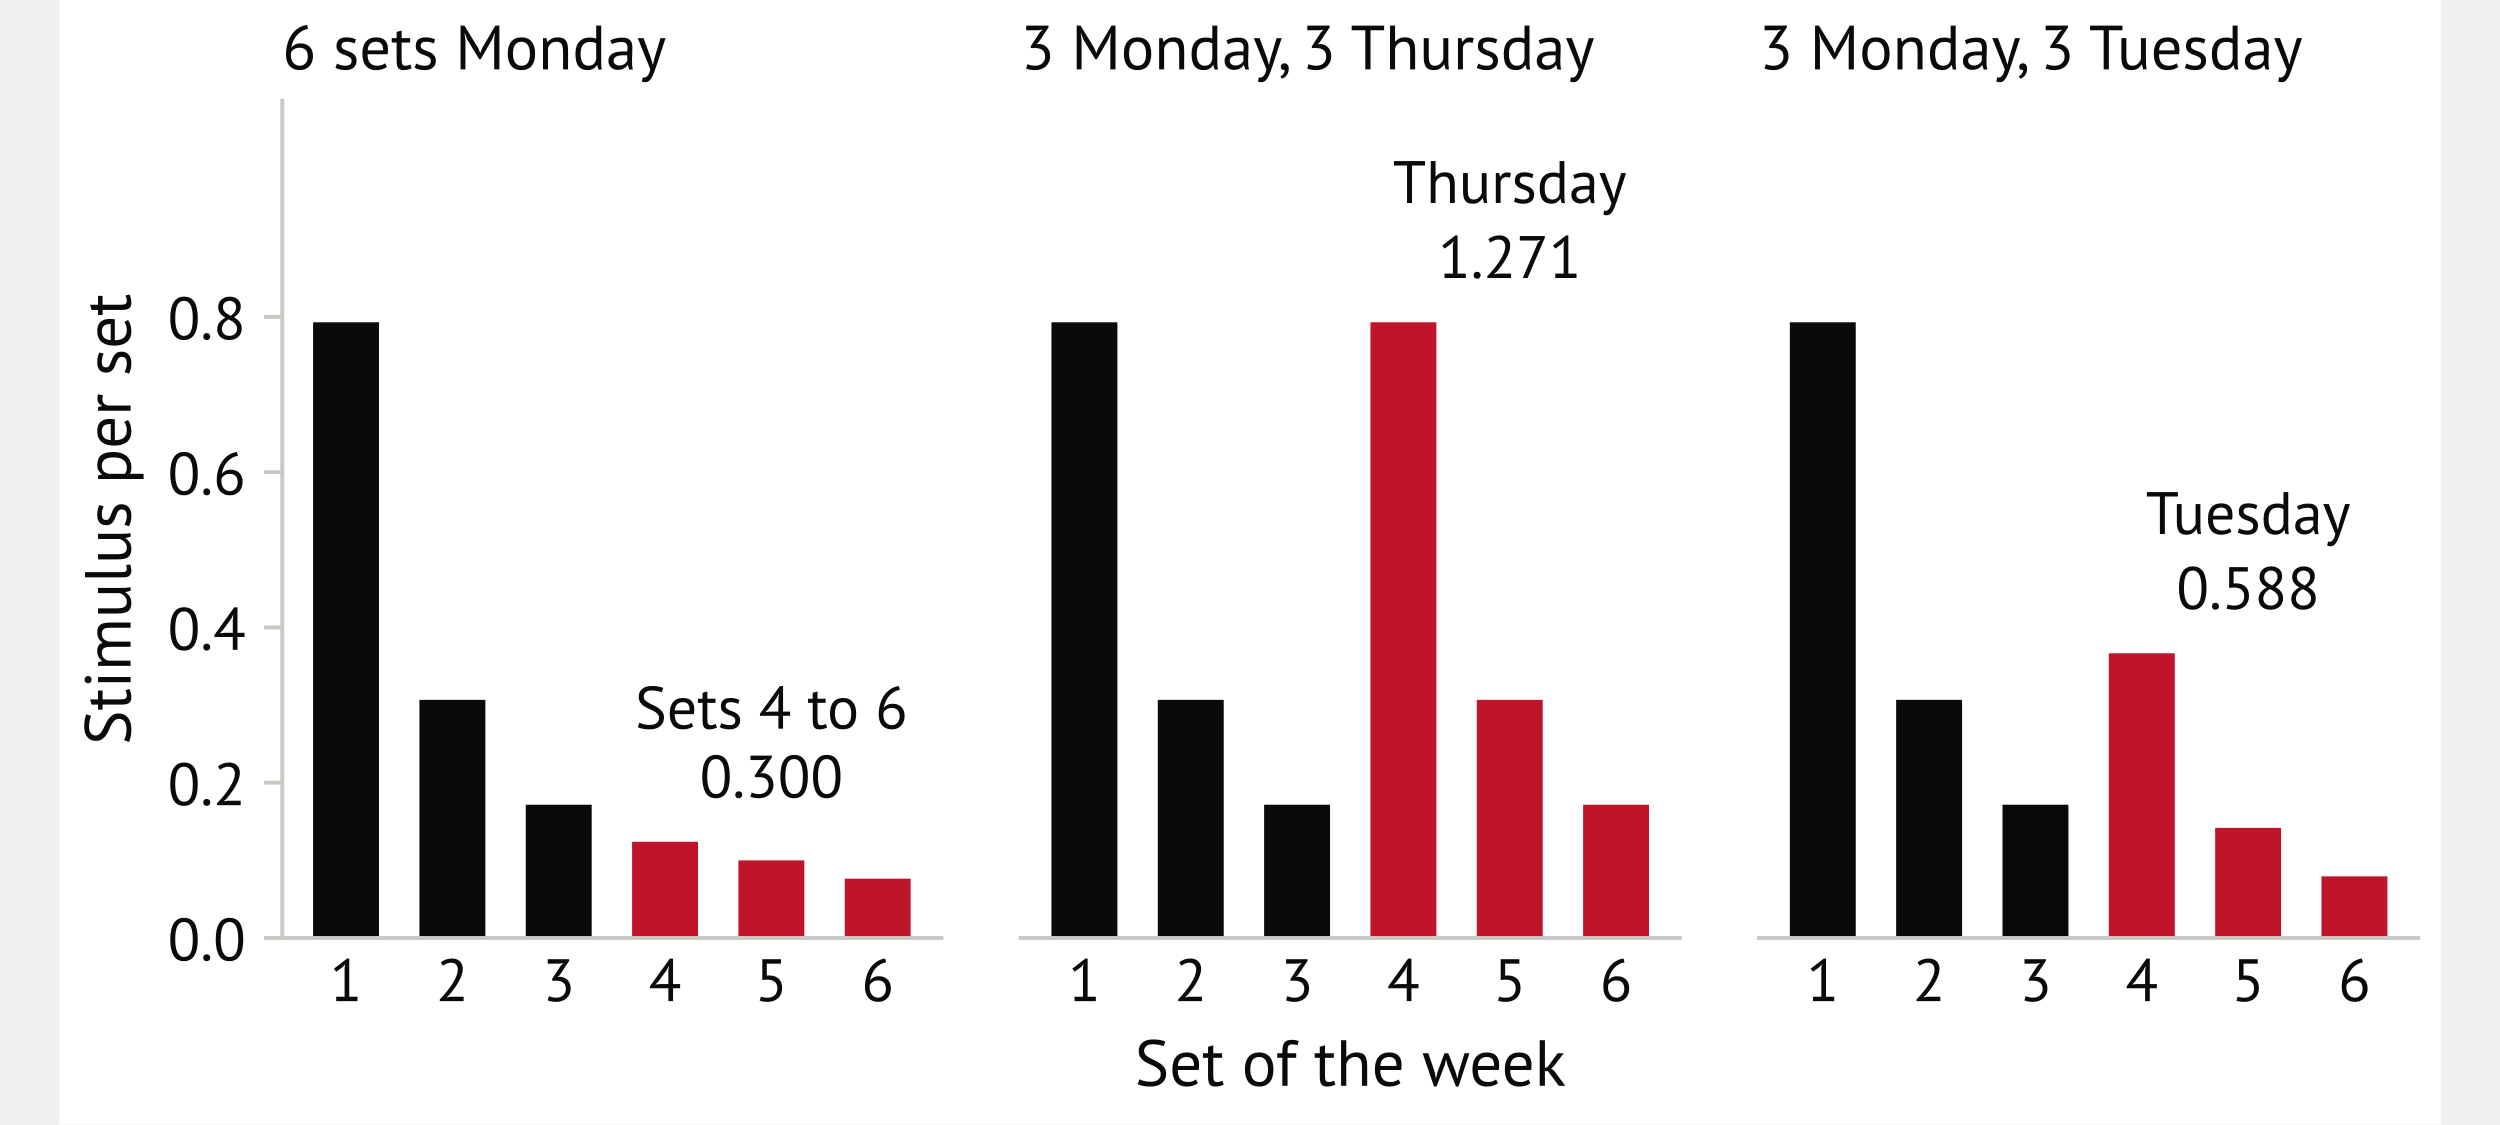
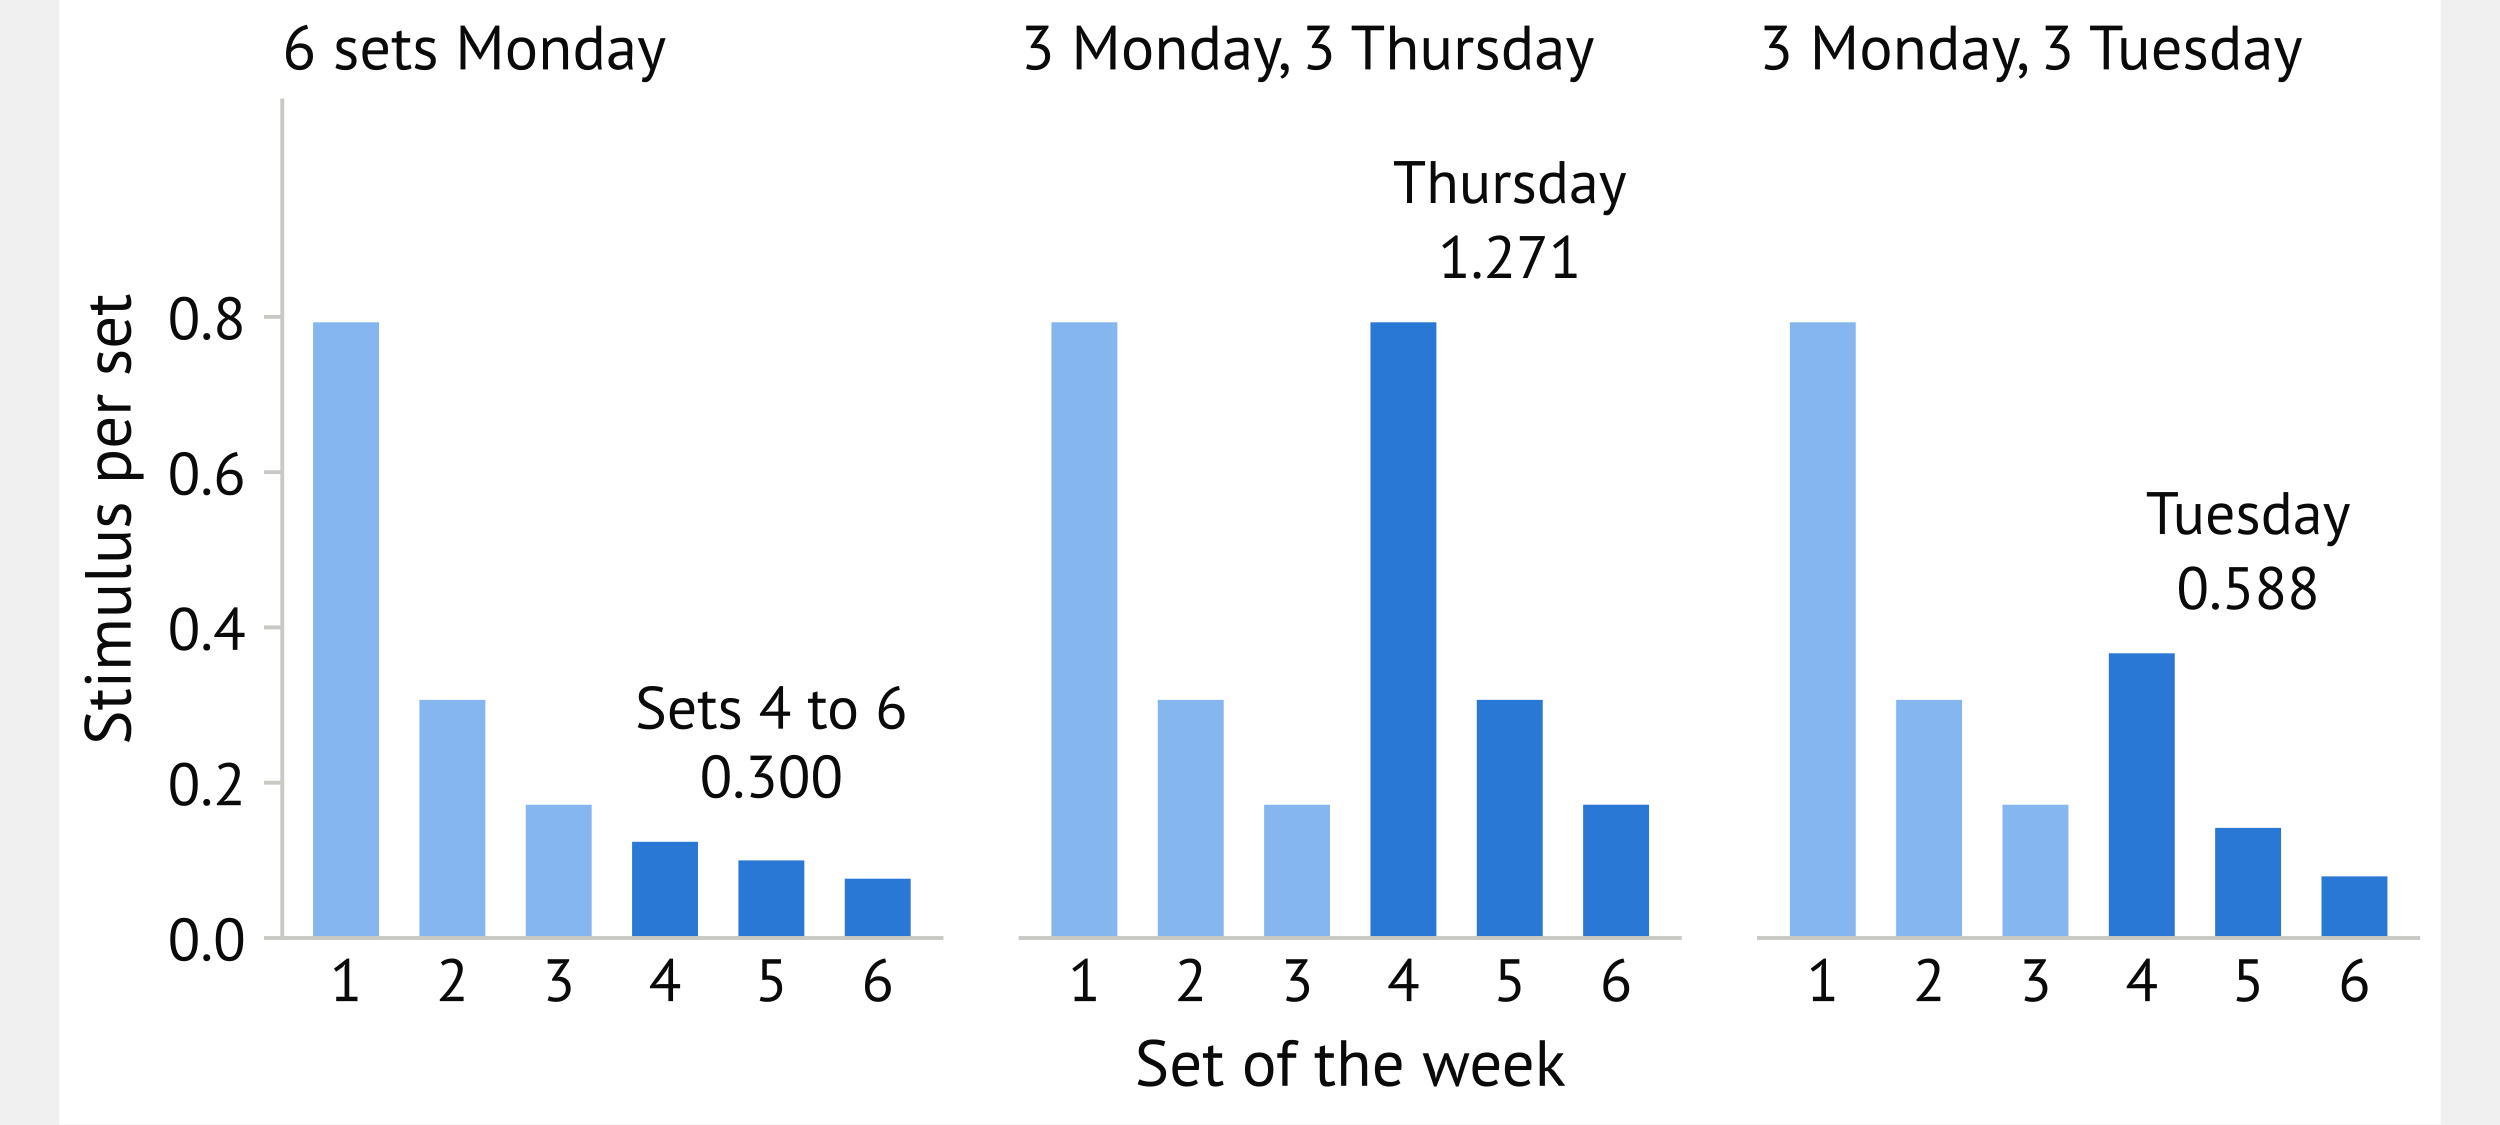
<svg xmlns="http://www.w3.org/2000/svg" xmlns:xlink="http://www.w3.org/1999/xlink" width="480pt" height="215.916pt" viewBox="-11.376 0 480 215.916" version="1.1">
  <defs>
    <style type="text/css">*{stroke-linejoin: round; stroke-linecap: butt}</style>
  </defs>
  <g id="figure_1">
    <g id="patch_1">
      <path d="M 0 215.916  L 457.249 215.916  L 457.249 0  L 0 0  z " style="fill: #ffffff" />
    </g>
    <g id="axes_1">
      <g id="patch_2">
        <path d="M 42.817 180.096  L 169.394 180.096  L 169.394 19.32  L 42.817 19.32  z " style="fill: #ffffff" />
      </g>
      <g id="patch_3">
-         <path d="M 48.737 180.096  L 61.395 180.096  L 61.395 61.878  L 48.737 61.878  z " clip-path="url(#pd41d6f9680)" style="fill: #0a0a0a" />
+         <path d="M 48.737 180.096  L 61.395 180.096  L 61.395 61.878  L 48.737 61.878  z " clip-path="url(#pd41d6f9680)" style="fill: #86b6ef" />
      </g>
      <g id="patch_4">
-         <path d="M 69.153 180.096  L 81.811 180.096  L 81.811 134.374  L 69.153 134.374  z " clip-path="url(#pd41d6f9680)" style="fill: #0a0a0a" />
+         <path d="M 69.153 180.096  L 81.811 180.096  L 81.811 134.374  L 69.153 134.374  z " clip-path="url(#pd41d6f9680)" style="fill: #86b6ef" />
      </g>
      <g id="patch_5">
-         <path d="M 89.569 180.096  L 102.227 180.096  L 102.227 154.507  L 89.569 154.507  z " clip-path="url(#pd41d6f9680)" style="fill: #0a0a0a" />
+         <path d="M 89.569 180.096  L 102.227 180.096  L 102.227 154.507  L 89.569 154.507  z " clip-path="url(#pd41d6f9680)" style="fill: #86b6ef" />
      </g>
      <g id="patch_6">
-         <path d="M 109.985 180.096  L 122.642 180.096  L 122.642 161.625  L 109.985 161.625  z " clip-path="url(#pd41d6f9680)" style="fill: #c0142a" />
+         <path d="M 109.985 180.096  L 122.642 180.096  L 122.642 161.625  L 109.985 161.625  z " clip-path="url(#pd41d6f9680)" style="fill: #2a78d6" />
      </g>
      <g id="patch_7">
-         <path d="M 130.4 180.096  L 143.058 180.096  L 143.058 165.195  L 130.4 165.195  z " clip-path="url(#pd41d6f9680)" style="fill: #c0142a" />
+         <path d="M 130.4 180.096  L 143.058 180.096  L 143.058 165.195  L 130.4 165.195  z " clip-path="url(#pd41d6f9680)" style="fill: #2a78d6" />
      </g>
      <g id="patch_8">
-         <path d="M 150.816 180.096  L 163.474 180.096  L 163.474 168.711  L 150.816 168.711  z " clip-path="url(#pd41d6f9680)" style="fill: #c0142a" />
+         <path d="M 150.816 180.096  L 163.474 180.096  L 163.474 168.711  L 150.816 168.711  z " clip-path="url(#pd41d6f9680)" style="fill: #2a78d6" />
      </g>
      <g id="matplotlib.axis_1">
        <g id="xtick_1">
          <g id="line2d_1" />
          <g id="text_1">
            <g style="fill: #0a0a0a" transform="translate(51.93243 192.221) scale(0.115 -0.115)">
              <defs>
                <path id="PTSans-Regular-14" d="M 691 474  L 1587 474  L 1587 3571  L 1651 3949  L 1395 3648  L 691 3142  L 448 3469  L 1856 4557  L 2086 4557  L 2086 474  L 2963 474  L 2963 0  L 691 0  L 691 474  z " transform="scale(0.015625)" />
              </defs>
              <use xlink:href="#PTSans-Regular-14" />
            </g>
          </g>
        </g>
        <g id="xtick_2">
          <g id="line2d_2" />
          <g id="text_2">
            <g style="fill: #0a0a0a" transform="translate(72.3482 192.221) scale(0.115 -0.115)">
              <defs>
                <path id="PTSans-Regular-15" d="M 2854 3462  Q 2854 3123 2729 2768  Q 2605 2413 2403 2054  Q 2202 1696 1952 1353  Q 1702 1011 1453 704  L 1139 429  L 1139 403  L 1549 474  L 2944 474  L 2944 0  L 397 0  L 397 186  Q 538 333 736 550  Q 934 768 1148 1033  Q 1363 1299 1571 1596  Q 1779 1894 1948 2201  Q 2118 2509 2220 2809  Q 2323 3110 2323 3379  Q 2323 3693 2144 3901  Q 1965 4109 1600 4109  Q 1357 4109 1126 4009  Q 896 3910 730 3782  L 518 4147  Q 742 4339 1049 4448  Q 1357 4557 1709 4557  Q 1984 4557 2195 4477  Q 2406 4397 2553 4249  Q 2701 4102 2777 3900  Q 2854 3699 2854 3462  z " transform="scale(0.015625)" />
              </defs>
              <use xlink:href="#PTSans-Regular-15" />
            </g>
          </g>
        </g>
        <g id="xtick_3">
          <g id="line2d_3" />
          <g id="text_3">
            <g style="fill: #0a0a0a" transform="translate(92.76397 192.221) scale(0.115 -0.115)">
              <defs>
                <path id="PTSans-Regular-16" d="M 1498 371  Q 1715 371 1900 435  Q 2086 499 2220 624  Q 2355 749 2432 921  Q 2509 1094 2509 1299  Q 2509 1747 2243 1964  Q 1978 2182 1510 2182  L 1037 2182  L 1037 2368  L 1958 3789  L 2253 4070  L 1837 4006  L 570 4006  L 570 4480  L 2854 4480  L 2854 4294  L 1837 2765  L 1613 2579  L 1613 2566  L 1830 2611  Q 2086 2605 2304 2518  Q 2522 2432 2682 2269  Q 2842 2106 2931 1878  Q 3021 1651 3021 1363  Q 3021 1018 2899 749  Q 2778 480 2570 297  Q 2362 115 2080 19  Q 1798 -77 1485 -77  Q 1197 -77 966 -32  Q 736 13 563 83  L 698 538  Q 845 467 1046 419  Q 1248 371 1498 371  z " transform="scale(0.015625)" />
              </defs>
              <use xlink:href="#PTSans-Regular-16" />
            </g>
          </g>
        </g>
        <g id="xtick_4">
          <g id="line2d_4" />
          <g id="text_4">
            <g style="fill: #0a0a0a" transform="translate(113.1797 192.221) scale(0.115 -0.115)">
              <defs>
                <path id="PTSans-Regular-17" d="M 3354 1376  L 2598 1376  L 2598 0  L 2099 0  L 2099 1376  L 128 1376  L 128 1587  L 2253 4550  L 2598 4550  L 2598 1824  L 3354 1824  L 3354 1376  z M 2099 3219  L 2163 3744  L 2144 3744  L 1920 3309  L 1018 2086  L 710 1773  L 1158 1824  L 2099 1824  L 2099 3219  z " transform="scale(0.015625)" />
              </defs>
              <use xlink:href="#PTSans-Regular-17" />
            </g>
          </g>
        </g>
        <g id="xtick_5">
          <g id="line2d_5" />
          <g id="text_5">
            <g style="fill: #0a0a0a" transform="translate(133.5955 192.221) scale(0.115 -0.115)">
              <defs>
                <path id="PTSans-Regular-18" d="M 1363 371  Q 1805 371 2093 627  Q 2381 883 2381 1370  Q 2381 1837 2096 2067  Q 1811 2298 1312 2298  L 774 2266  L 774 4480  L 2771 4480  L 2771 4006  L 1254 4006  L 1254 2733  L 1530 2746  Q 2163 2739 2528 2393  Q 2893 2048 2893 1402  Q 2893 1043 2771 764  Q 2650 486 2442 300  Q 2234 115 1952 19  Q 1670 -77 1350 -77  Q 1062 -77 864 -45  Q 666 -13 493 51  L 627 486  Q 774 429 944 400  Q 1114 371 1363 371  z " transform="scale(0.015625)" />
              </defs>
              <use xlink:href="#PTSans-Regular-18" />
            </g>
          </g>
        </g>
        <g id="xtick_6">
          <g id="line2d_6" />
          <g id="text_6">
            <g style="fill: #0a0a0a" transform="translate(154.0113 192.221) scale(0.115 -0.115)">
              <defs>
                <path id="PTSans-Regular-19" d="M 3149 1350  Q 3149 1056 3059 797  Q 2970 538 2797 342  Q 2624 147 2368 35  Q 2112 -77 1786 -77  Q 1466 -77 1210 25  Q 954 128 768 329  Q 582 531 483 825  Q 384 1120 384 1504  Q 384 2138 547 2672  Q 710 3206 998 3603  Q 1286 4000 1680 4246  Q 2074 4493 2534 4557  L 2643 4147  Q 2285 4083 1990 3904  Q 1696 3725 1475 3462  Q 1254 3200 1113 2873  Q 973 2547 922 2202  Q 1024 2374 1267 2518  Q 1510 2662 1862 2662  Q 2464 2662 2806 2316  Q 3149 1971 3149 1350  z M 2618 1299  Q 2618 1754 2406 1984  Q 2195 2214 1754 2214  Q 1440 2214 1213 2060  Q 986 1907 896 1715  Q 883 1626 883 1568  Q 883 1510 883 1440  Q 883 1242 937 1050  Q 992 858 1107 707  Q 1222 557 1392 464  Q 1562 371 1792 371  Q 1978 371 2128 441  Q 2278 512 2387 633  Q 2496 755 2557 928  Q 2618 1101 2618 1299  z " transform="scale(0.015625)" />
              </defs>
              <use xlink:href="#PTSans-Regular-19" />
            </g>
          </g>
        </g>
      </g>
      <g id="matplotlib.axis_2">
        <g id="ytick_1">
          <g id="line2d_7">
            <defs>
              <path id="mf353a905c8" d="M 0 0  L -3.5 0  " style="stroke: #c9c9c4; stroke-width: 0.75" />
            </defs>
            <g>
              <use xlink:href="#mf353a905c8" x="42.817" y="180.096" style="fill: #c9c9c4; stroke: #c9c9c4; stroke-width: 0.75" />
            </g>
          </g>
          <g id="text_7">
            <g style="fill: #0a0a0a" transform="translate(20.82 184.4085) scale(0.115 -0.115)">
              <defs>
                <path id="PTSans-Regular-13" d="M 275 2240  Q 275 3392 649 3974  Q 1024 4557 1741 4557  Q 2515 4557 2864 3984  Q 3213 3411 3213 2240  Q 3213 1088 2838 505  Q 2464 -77 1741 -77  Q 979 -77 627 531  Q 275 1139 275 2240  z M 806 2240  Q 806 1824 860 1481  Q 915 1139 1030 892  Q 1146 646 1322 508  Q 1498 371 1741 371  Q 2227 371 2454 822  Q 2682 1274 2682 2240  Q 2682 2650 2634 2995  Q 2586 3341 2474 3590  Q 2362 3840 2182 3974  Q 2003 4109 1741 4109  Q 1261 4109 1033 3654  Q 806 3200 806 2240  z " transform="scale(0.015625)" />
                <path id="PTSans-Regular-11" d="M 314 294  Q 314 467 413 566  Q 512 666 678 666  Q 851 666 953 566  Q 1056 467 1056 294  Q 1056 128 953 25  Q 851 -77 678 -77  Q 512 -77 413 25  Q 314 128 314 294  z " transform="scale(0.015625)" />
              </defs>
              <use xlink:href="#PTSans-Regular-13" />
              <use xlink:href="#PTSans-Regular-11" transform="translate(54.5 0)" />
              <use xlink:href="#PTSans-Regular-13" transform="translate(75.90625 0)" />
            </g>
          </g>
        </g>
        <g id="ytick_2">
          <g id="line2d_8">
            <g>
              <use xlink:href="#mf353a905c8" x="42.817" y="150.281" style="fill: #c9c9c4; stroke: #c9c9c4; stroke-width: 0.75" />
            </g>
          </g>
          <g id="text_8">
            <g style="fill: #0a0a0a" transform="translate(20.82 154.5936) scale(0.115 -0.115)">
              <use xlink:href="#PTSans-Regular-13" />
              <use xlink:href="#PTSans-Regular-11" transform="translate(54.5 0)" />
              <use xlink:href="#PTSans-Regular-15" transform="translate(75.90625 0)" />
            </g>
          </g>
        </g>
        <g id="ytick_3">
          <g id="line2d_9">
            <g>
              <use xlink:href="#mf353a905c8" x="42.817" y="120.466" style="fill: #c9c9c4; stroke: #c9c9c4; stroke-width: 0.75" />
            </g>
          </g>
          <g id="text_9">
            <g style="fill: #0a0a0a" transform="translate(20.82 124.7788) scale(0.115 -0.115)">
              <use xlink:href="#PTSans-Regular-13" />
              <use xlink:href="#PTSans-Regular-11" transform="translate(54.5 0)" />
              <use xlink:href="#PTSans-Regular-17" transform="translate(75.90625 0)" />
            </g>
          </g>
        </g>
        <g id="ytick_4">
          <g id="line2d_10">
            <g>
              <use xlink:href="#mf353a905c8" x="42.817" y="90.651" style="fill: #c9c9c4; stroke: #c9c9c4; stroke-width: 0.75" />
            </g>
          </g>
          <g id="text_10">
            <g style="fill: #0a0a0a" transform="translate(20.82 94.96394) scale(0.115 -0.115)">
              <use xlink:href="#PTSans-Regular-13" />
              <use xlink:href="#PTSans-Regular-11" transform="translate(54.5 0)" />
              <use xlink:href="#PTSans-Regular-19" transform="translate(75.90625 0)" />
            </g>
          </g>
        </g>
        <g id="ytick_5">
          <g id="line2d_11">
            <g>
              <use xlink:href="#mf353a905c8" x="42.817" y="60.837" style="fill: #c9c9c4; stroke: #c9c9c4; stroke-width: 0.75" />
            </g>
          </g>
          <g id="text_11">
            <g style="fill: #0a0a0a" transform="translate(20.82 65.14908) scale(0.115 -0.115)">
              <defs>
                <path id="PTSans-Regular-1b" d="M 435 1069  Q 435 1472 646 1769  Q 858 2067 1306 2310  Q 1146 2406 1008 2512  Q 870 2618 764 2752  Q 659 2886 598 3052  Q 538 3219 538 3437  Q 538 3686 624 3891  Q 710 4096 873 4243  Q 1037 4390 1264 4473  Q 1491 4557 1779 4557  Q 2048 4557 2265 4480  Q 2483 4403 2633 4268  Q 2784 4134 2867 3948  Q 2950 3763 2950 3539  Q 2950 3174 2784 2896  Q 2618 2618 2234 2349  Q 2400 2253 2550 2137  Q 2701 2022 2813 1881  Q 2925 1741 2989 1565  Q 3053 1389 3053 1165  Q 3053 890 2963 662  Q 2874 435 2701 272  Q 2528 109 2278 16  Q 2029 -77 1709 -77  Q 1402 -77 1165 12  Q 928 102 765 256  Q 602 410 518 618  Q 435 826 435 1069  z M 2554 1133  Q 2554 1325 2477 1469  Q 2400 1613 2275 1731  Q 2150 1850 1990 1946  Q 1830 2042 1658 2131  Q 1267 1914 1100 1645  Q 934 1376 934 1133  Q 934 979 985 838  Q 1037 698 1139 595  Q 1242 493 1392 432  Q 1542 371 1741 371  Q 1901 371 2048 419  Q 2195 467 2307 560  Q 2419 653 2486 797  Q 2554 941 2554 1133  z M 1037 3450  Q 1037 3270 1107 3132  Q 1178 2995 1296 2886  Q 1414 2778 1568 2685  Q 1722 2592 1888 2509  Q 2176 2733 2313 2950  Q 2451 3168 2451 3430  Q 2451 3757 2249 3933  Q 2048 4109 1766 4109  Q 1594 4109 1459 4051  Q 1325 3994 1229 3904  Q 1133 3814 1085 3696  Q 1037 3578 1037 3450  z " transform="scale(0.015625)" />
              </defs>
              <use xlink:href="#PTSans-Regular-13" />
              <use xlink:href="#PTSans-Regular-11" transform="translate(54.5 0)" />
              <use xlink:href="#PTSans-Regular-1b" transform="translate(75.90625 0)" />
            </g>
          </g>
        </g>
        <g id="text_12">
          <g style="fill: #0a0a0a" transform="translate(13.695 143.0332) rotate(-90) scale(0.125 -0.125)">
            <defs>
              <path id="PTSans-Regular-36" d="M 2566 1139  Q 2566 1408 2406 1577  Q 2246 1747 2006 1878  Q 1766 2010 1484 2125  Q 1203 2240 963 2403  Q 723 2566 563 2806  Q 403 3046 403 3418  Q 403 3942 768 4249  Q 1133 4557 1805 4557  Q 2195 4557 2515 4499  Q 2835 4442 3014 4352  L 2854 3885  Q 2707 3955 2422 4019  Q 2138 4083 1779 4083  Q 1357 4083 1145 3894  Q 934 3706 934 3450  Q 934 3200 1094 3033  Q 1254 2867 1494 2736  Q 1734 2605 2016 2477  Q 2298 2349 2538 2179  Q 2778 2010 2938 1773  Q 3098 1536 3098 1184  Q 3098 896 2995 665  Q 2893 435 2694 268  Q 2496 102 2214 12  Q 1933 -77 1574 -77  Q 1094 -77 780 -3  Q 467 70 294 160  L 474 640  Q 621 557 909 477  Q 1197 397 1555 397  Q 1766 397 1952 438  Q 2138 480 2272 573  Q 2406 666 2486 806  Q 2566 947 2566 1139  z " transform="scale(0.015625)" />
              <path id="PTSans-Regular-57" d="M 70 3200  L 570 3200  L 570 3834  L 1082 3981  L 1082 3200  L 1952 3200  L 1952 2752  L 1082 2752  L 1082 979  Q 1082 646 1165 508  Q 1248 371 1446 371  Q 1613 371 1728 406  Q 1843 442 1984 499  L 2099 109  Q 1926 26 1721 -25  Q 1517 -77 1280 -77  Q 890 -77 730 144  Q 570 365 570 883  L 570 2752  L 70 2752  L 70 3200  z " transform="scale(0.015625)" />
              <path id="PTSans-Regular-4c" d="M 602 3200  L 1114 3200  L 1114 0  L 602 0  L 602 3200  z M 493 4173  Q 493 4320 592 4425  Q 691 4531 845 4531  Q 998 4531 1107 4425  Q 1216 4320 1216 4173  Q 1216 4026 1107 3930  Q 998 3834 845 3834  Q 691 3834 592 3930  Q 493 4026 493 4173  z " transform="scale(0.015625)" />
              <path id="PTSans-Regular-50" d="M 2368 0  L 2368 1811  Q 2368 2067 2345 2256  Q 2323 2445 2259 2573  Q 2195 2701 2076 2765  Q 1958 2829 1766 2829  Q 1472 2829 1277 2649  Q 1082 2470 1005 2202  L 1005 0  L 493 0  L 493 3200  L 851 3200  L 947 2810  L 973 2810  Q 1146 3014 1373 3145  Q 1600 3277 1965 3277  Q 2272 3277 2467 3158  Q 2662 3040 2771 2746  Q 2918 2995 3177 3136  Q 3437 3277 3763 3277  Q 4032 3277 4217 3216  Q 4403 3155 4524 3001  Q 4646 2848 4700 2585  Q 4755 2323 4755 1920  L 4755 0  L 4243 0  L 4243 1926  Q 4243 2157 4220 2326  Q 4198 2496 4131 2608  Q 4064 2720 3945 2774  Q 3827 2829 3635 2829  Q 3315 2829 3136 2649  Q 2957 2470 2880 2138  L 2880 0  L 2368 0  z " transform="scale(0.015625)" />
              <path id="PTSans-Regular-58" d="M 954 3200  L 954 1376  Q 954 1126 982 937  Q 1011 749 1081 624  Q 1152 499 1273 435  Q 1395 371 1581 371  Q 1754 371 1888 425  Q 2022 480 2128 576  Q 2234 672 2314 797  Q 2394 922 2445 1062  L 2445 3200  L 2957 3200  L 2957 909  Q 2957 678 2973 432  Q 2989 186 3027 0  L 2675 0  L 2547 506  L 2515 506  Q 2368 256 2118 89  Q 1869 -77 1485 -77  Q 1229 -77 1033 -16  Q 838 45 707 198  Q 576 352 509 611  Q 442 870 442 1267  L 442 3200  L 954 3200  z " transform="scale(0.015625)" />
              <path id="PTSans-Regular-4f" d="M 1062 787  Q 1062 563 1139 467  Q 1216 371 1357 371  Q 1440 371 1536 384  Q 1632 397 1754 442  L 1811 38  Q 1709 -13 1526 -45  Q 1344 -77 1210 -77  Q 922 -77 736 86  Q 550 250 550 640  L 550 4480  L 1062 4480  L 1062 787  z " transform="scale(0.015625)" />
              <path id="PTSans-Regular-56" d="M 1901 870  Q 1901 1062 1785 1171  Q 1670 1280 1500 1353  Q 1331 1427 1129 1494  Q 928 1562 758 1667  Q 589 1773 473 1939  Q 358 2106 358 2387  Q 358 2848 620 3062  Q 883 3277 1350 3277  Q 1696 3277 1929 3216  Q 2163 3155 2336 3072  L 2214 2650  Q 2067 2720 1859 2774  Q 1651 2829 1414 2829  Q 1133 2829 1001 2733  Q 870 2637 870 2400  Q 870 2234 985 2141  Q 1101 2048 1270 1974  Q 1440 1901 1641 1830  Q 1843 1760 2012 1645  Q 2182 1530 2297 1354  Q 2413 1178 2413 890  Q 2413 685 2345 505  Q 2278 326 2137 198  Q 1997 70 1789 -3  Q 1581 -77 1299 -77  Q 934 -77 678 -6  Q 422 64 250 160  L 403 595  Q 550 512 787 441  Q 1024 371 1267 371  Q 1542 371 1721 480  Q 1901 589 1901 870  z " transform="scale(0.015625)" />
              <path id="PTSans-Regular-3" transform="scale(0.015625)" />
              <path id="PTSans-Regular-53" d="M 493 3200  L 845 3200  L 941 2816  L 966 2816  Q 1114 3040 1347 3158  Q 1581 3277 1882 3277  Q 2522 3277 2835 2899  Q 3149 2522 3149 1664  Q 3149 1261 3043 937  Q 2938 614 2746 390  Q 2554 166 2282 44  Q 2010 -77 1677 -77  Q 1440 -77 1302 -48  Q 1165 -19 1005 51  L 1005 -1280  L 493 -1280  L 493 3200  z M 1786 2829  Q 1459 2829 1270 2659  Q 1082 2490 1005 2144  L 1005 557  Q 1120 467 1267 419  Q 1414 371 1658 371  Q 2099 371 2358 700  Q 2618 1030 2618 1670  Q 2618 1933 2573 2147  Q 2528 2362 2429 2512  Q 2330 2662 2173 2745  Q 2016 2829 1786 2829  z " transform="scale(0.015625)" />
              <path id="PTSans-Regular-48" d="M 2829 256  Q 2637 102 2345 12  Q 2054 -77 1728 -77  Q 1363 -77 1094 41  Q 826 160 653 381  Q 480 602 397 909  Q 314 1216 314 1600  Q 314 2419 678 2848  Q 1043 3277 1722 3277  Q 1939 3277 2156 3229  Q 2374 3181 2547 3046  Q 2720 2912 2829 2665  Q 2938 2419 2938 2016  Q 2938 1805 2899 1549  L 845 1549  Q 845 1267 902 1049  Q 960 832 1081 681  Q 1203 531 1398 451  Q 1594 371 1875 371  Q 2093 371 2310 448  Q 2528 525 2637 627  L 2829 256  z M 1728 2829  Q 1350 2829 1123 2630  Q 896 2432 851 1952  L 2438 1952  Q 2438 2438 2252 2633  Q 2067 2829 1728 2829  z " transform="scale(0.015625)" />
              <path id="PTSans-Regular-55" d="M 2003 2707  Q 1811 2771 1638 2771  Q 1363 2771 1203 2620  Q 1043 2470 1005 2240  L 1005 0  L 493 0  L 493 3200  L 851 3200  L 947 2810  L 973 2810  Q 1094 3027 1264 3145  Q 1434 3264 1696 3264  Q 1882 3264 2112 3200  L 2003 2707  z " transform="scale(0.015625)" />
            </defs>
            <use xlink:href="#PTSans-Regular-36" />
            <use xlink:href="#PTSans-Regular-57" transform="translate(53.09375 0)" />
            <use xlink:href="#PTSans-Regular-4c" transform="translate(87 0)" />
            <use xlink:href="#PTSans-Regular-50" transform="translate(113.7969 0)" />
            <use xlink:href="#PTSans-Regular-58" transform="translate(195 0)" />
            <use xlink:href="#PTSans-Regular-4f" transform="translate(248.9062 0)" />
            <use xlink:href="#PTSans-Regular-58" transform="translate(278.1094 0)" />
            <use xlink:href="#PTSans-Regular-56" transform="translate(332.0156 0)" />
            <use xlink:href="#PTSans-Regular-3" transform="translate(374.1094 0)" />
            <use xlink:href="#PTSans-Regular-53" transform="translate(400.8125 0)" />
            <use xlink:href="#PTSans-Regular-48" transform="translate(454.9062 0)" />
            <use xlink:href="#PTSans-Regular-55" transform="translate(505.7031 0)" />
            <use xlink:href="#PTSans-Regular-3" transform="translate(539.7031 0)" />
            <use xlink:href="#PTSans-Regular-56" transform="translate(566.4062 0)" />
            <use xlink:href="#PTSans-Regular-48" transform="translate(608.5 0)" />
            <use xlink:href="#PTSans-Regular-57" transform="translate(659.2969 0)" />
          </g>
        </g>
      </g>
      <g id="patch_9">
        <path d="M 42.817 180.096  L 42.817 19.32  " style="fill: none; stroke: #c9c9c4; stroke-width: 0.75; stroke-linejoin: miter; stroke-linecap: square" />
      </g>
      <g id="patch_10">
        <path d="M 42.817 180.096  L 169.394 180.096  " style="fill: none; stroke: #c9c9c4; stroke-width: 0.75; stroke-linejoin: miter; stroke-linecap: square" />
      </g>
      <g id="text_13">
        <g style="fill: #0a0a0a" transform="translate(110.5434 139.9018) scale(0.115 -0.115)">
          <defs>
            <path id="PTSans-Regular-52" d="M 314 1600  Q 314 2413 675 2845  Q 1037 3277 1715 3277  Q 2074 3277 2339 3158  Q 2605 3040 2777 2819  Q 2950 2598 3033 2288  Q 3117 1978 3117 1600  Q 3117 787 2755 355  Q 2394 -77 1715 -77  Q 1357 -77 1091 41  Q 826 160 653 381  Q 480 602 397 912  Q 314 1222 314 1600  z M 845 1600  Q 845 1357 893 1133  Q 941 909 1043 742  Q 1146 576 1312 473  Q 1478 371 1715 371  Q 2586 365 2586 1600  Q 2586 1850 2538 2074  Q 2490 2298 2387 2464  Q 2285 2630 2118 2729  Q 1952 2829 1715 2829  Q 845 2835 845 1600  z " transform="scale(0.015625)" />
          </defs>
          <use xlink:href="#PTSans-Regular-36" />
          <use xlink:href="#PTSans-Regular-48" transform="translate(53.09375 0)" />
          <use xlink:href="#PTSans-Regular-57" transform="translate(103.8906 0)" />
          <use xlink:href="#PTSans-Regular-56" transform="translate(137.7969 0)" />
          <use xlink:href="#PTSans-Regular-3" transform="translate(179.8906 0)" />
          <use xlink:href="#PTSans-Regular-17" transform="translate(206.5938 0)" />
          <use xlink:href="#PTSans-Regular-3" transform="translate(261.0938 0)" />
          <use xlink:href="#PTSans-Regular-57" transform="translate(287.7969 0)" />
          <use xlink:href="#PTSans-Regular-52" transform="translate(320.6094 0)" />
          <use xlink:href="#PTSans-Regular-3" transform="translate(374.2031 0)" />
          <use xlink:href="#PTSans-Regular-19" transform="translate(400.9062 0)" />
        </g>
        <g style="fill: #0a0a0a" transform="translate(122.9634 153.1268) scale(0.115 -0.115)">
          <use xlink:href="#PTSans-Regular-13" />
          <use xlink:href="#PTSans-Regular-11" transform="translate(54.5 0)" />
          <use xlink:href="#PTSans-Regular-16" transform="translate(75.90625 0)" />
          <use xlink:href="#PTSans-Regular-13" transform="translate(130.4062 0)" />
          <use xlink:href="#PTSans-Regular-13" transform="translate(184.9062 0)" />
        </g>
      </g>
      <g id="text_14">
        <g style="fill: #0a0a0a" transform="translate(42.81672 13.32) scale(0.12 -0.12)">
          <defs>
            <path id="PTSans-Regular-30" d="M 3987 3008  L 4051 3680  L 4019 3680  L 3776 3066  L 2611 1043  L 2451 1043  L 1216 3072  L 986 3680  L 954 3680  L 1043 3014  L 1043 0  L 544 0  L 544 4480  L 941 4480  L 2342 2189  L 2554 1690  L 2566 1690  L 2765 2202  L 4102 4480  L 4518 4480  L 4518 0  L 3987 0  L 3987 3008  z " transform="scale(0.015625)" />
            <path id="PTSans-Regular-51" d="M 2547 0  L 2547 1824  Q 2547 2323 2403 2576  Q 2259 2829 1875 2829  Q 1536 2829 1315 2646  Q 1094 2464 1005 2189  L 1005 0  L 493 0  L 493 3200  L 851 3200  L 947 2810  L 973 2810  Q 1126 3014 1385 3145  Q 1645 3277 2003 3277  Q 2266 3277 2464 3216  Q 2662 3155 2793 3001  Q 2925 2848 2992 2589  Q 3059 2330 3059 1933  L 3059 0  L 2547 0  z " transform="scale(0.015625)" />
            <path id="PTSans-Regular-47" d="M 2950 1101  Q 2950 774 2956 508  Q 2963 243 3014 -13  L 2669 -13  L 2541 442  L 2515 442  Q 2387 218 2144 70  Q 1901 -77 1574 -77  Q 934 -77 624 326  Q 314 730 314 1587  Q 314 2406 701 2832  Q 1088 3258 1766 3258  Q 2003 3258 2140 3232  Q 2278 3206 2438 3149  L 2438 4480  L 2950 4480  L 2950 1101  z M 1658 371  Q 1984 371 2176 540  Q 2368 710 2438 1056  L 2438 2643  Q 2323 2733 2176 2771  Q 2029 2810 1786 2810  Q 1344 2810 1094 2518  Q 845 2227 845 1587  Q 845 1325 886 1101  Q 928 877 1024 717  Q 1120 557 1277 464  Q 1434 371 1658 371  z " transform="scale(0.015625)" />
            <path id="PTSans-Regular-44" d="M 442 2963  Q 685 3110 1008 3180  Q 1331 3251 1683 3251  Q 2016 3251 2217 3161  Q 2419 3072 2524 2928  Q 2630 2784 2665 2611  Q 2701 2438 2701 2266  Q 2701 1882 2681 1517  Q 2662 1152 2662 826  Q 2662 589 2681 377  Q 2701 166 2752 -13  L 2374 -13  L 2240 435  L 2208 435  Q 2150 346 2064 259  Q 1978 173 1856 105  Q 1734 38 1574 -6  Q 1414 -51 1210 -51  Q 1005 -51 829 13  Q 653 77 525 195  Q 397 314 323 480  Q 250 646 250 858  Q 250 1139 365 1328  Q 480 1517 688 1629  Q 896 1741 1187 1789  Q 1478 1837 1830 1837  Q 1920 1837 2006 1837  Q 2093 1837 2182 1824  Q 2202 2016 2202 2170  Q 2202 2522 2061 2662  Q 1920 2803 1549 2803  Q 1440 2803 1315 2787  Q 1190 2771 1059 2742  Q 928 2714 809 2672  Q 691 2630 602 2579  L 442 2963  z M 1350 397  Q 1530 397 1670 445  Q 1811 493 1913 566  Q 2016 640 2083 729  Q 2150 819 2182 902  L 2182 1434  Q 2093 1440 2000 1443  Q 1907 1446 1818 1446  Q 1619 1446 1430 1424  Q 1242 1402 1098 1341  Q 954 1280 867 1174  Q 781 1069 781 909  Q 781 685 941 541  Q 1101 397 1350 397  z " transform="scale(0.015625)" />
            <path id="PTSans-Regular-5c" d="M 1434 1126  L 1613 512  L 1645 512  L 1786 1133  L 2406 3200  L 2925 3200  L 1978 326  Q 1869 13 1763 -281  Q 1658 -576 1530 -806  Q 1402 -1037 1242 -1174  Q 1082 -1312 870 -1312  Q 640 -1312 493 -1248  L 582 -806  Q 666 -838 742 -838  Q 922 -838 1088 -649  Q 1254 -461 1363 0  L 77 3200  L 666 3200  L 1434 1126  z " transform="scale(0.015625)" />
          </defs>
          <use xlink:href="#PTSans-Regular-19" />
          <use xlink:href="#PTSans-Regular-3" transform="translate(54.5 0)" />
          <use xlink:href="#PTSans-Regular-56" transform="translate(81.20312 0)" />
          <use xlink:href="#PTSans-Regular-48" transform="translate(123.2969 0)" />
          <use xlink:href="#PTSans-Regular-57" transform="translate(174.0938 0)" />
          <use xlink:href="#PTSans-Regular-56" transform="translate(208 0)" />
          <use xlink:href="#PTSans-Regular-3" transform="translate(250.0938 0)" />
          <use xlink:href="#PTSans-Regular-30" transform="translate(276.7969 0)" />
          <use xlink:href="#PTSans-Regular-52" transform="translate(355.8906 0)" />
          <use xlink:href="#PTSans-Regular-51" transform="translate(409.4844 0)" />
          <use xlink:href="#PTSans-Regular-47" transform="translate(464.1875 0)" />
          <use xlink:href="#PTSans-Regular-44" transform="translate(517.9844 0)" />
          <use xlink:href="#PTSans-Regular-5c" transform="translate(567.5781 0)" />
        </g>
      </g>
    </g>
    <g id="axes_2">
      <g id="patch_11">
        <path d="M 184.584 180.096  L 311.162 180.096  L 311.162 19.32  L 184.584 19.32  z " style="fill: #ffffff" />
      </g>
      <g id="patch_12">
-         <path d="M 190.504 180.096  L 203.162 180.096  L 203.162 61.878  L 190.504 61.878  z " clip-path="url(#p2f62da10f5)" style="fill: #0a0a0a" />
+         <path d="M 190.504 180.096  L 203.162 180.096  L 203.162 61.878  L 190.504 61.878  z " clip-path="url(#p2f62da10f5)" style="fill: #86b6ef" />
      </g>
      <g id="patch_13">
-         <path d="M 210.92 180.096  L 223.578 180.096  L 223.578 134.374  L 210.92 134.374  z " clip-path="url(#p2f62da10f5)" style="fill: #0a0a0a" />
+         <path d="M 210.92 180.096  L 223.578 180.096  L 223.578 134.374  L 210.92 134.374  z " clip-path="url(#p2f62da10f5)" style="fill: #86b6ef" />
      </g>
      <g id="patch_14">
-         <path d="M 231.336 180.096  L 243.994 180.096  L 243.994 154.507  L 231.336 154.507  z " clip-path="url(#p2f62da10f5)" style="fill: #0a0a0a" />
+         <path d="M 231.336 180.096  L 243.994 180.096  L 243.994 154.507  L 231.336 154.507  z " clip-path="url(#p2f62da10f5)" style="fill: #86b6ef" />
      </g>
      <g id="patch_15">
-         <path d="M 251.752 180.096  L 264.409 180.096  L 264.409 61.878  L 251.752 61.878  z " clip-path="url(#p2f62da10f5)" style="fill: #c0142a" />
+         <path d="M 251.752 180.096  L 264.409 180.096  L 264.409 61.878  L 251.752 61.878  z " clip-path="url(#p2f62da10f5)" style="fill: #2a78d6" />
      </g>
      <g id="patch_16">
-         <path d="M 272.167 180.096  L 284.825 180.096  L 284.825 134.374  L 272.167 134.374  z " clip-path="url(#p2f62da10f5)" style="fill: #c0142a" />
+         <path d="M 272.167 180.096  L 284.825 180.096  L 284.825 134.374  L 272.167 134.374  z " clip-path="url(#p2f62da10f5)" style="fill: #2a78d6" />
      </g>
      <g id="patch_17">
-         <path d="M 292.583 180.096  L 305.241 180.096  L 305.241 154.507  L 292.583 154.507  z " clip-path="url(#p2f62da10f5)" style="fill: #c0142a" />
+         <path d="M 292.583 180.096  L 305.241 180.096  L 305.241 154.507  L 292.583 154.507  z " clip-path="url(#p2f62da10f5)" style="fill: #2a78d6" />
      </g>
      <g id="matplotlib.axis_3">
        <g id="xtick_7">
          <g id="line2d_12" />
          <g id="text_15">
            <g style="fill: #0a0a0a" transform="translate(193.6995 192.221) scale(0.115 -0.115)">
              <use xlink:href="#PTSans-Regular-14" />
            </g>
          </g>
        </g>
        <g id="xtick_8">
          <g id="line2d_13" />
          <g id="text_16">
            <g style="fill: #0a0a0a" transform="translate(214.1153 192.221) scale(0.115 -0.115)">
              <use xlink:href="#PTSans-Regular-15" />
            </g>
          </g>
        </g>
        <g id="xtick_9">
          <g id="line2d_14" />
          <g id="text_17">
            <g style="fill: #0a0a0a" transform="translate(234.5311 192.221) scale(0.115 -0.115)">
              <use xlink:href="#PTSans-Regular-16" />
            </g>
          </g>
        </g>
        <g id="xtick_10">
          <g id="line2d_15" />
          <g id="text_18">
            <g style="fill: #0a0a0a" transform="translate(254.9469 192.221) scale(0.115 -0.115)">
              <use xlink:href="#PTSans-Regular-17" />
            </g>
          </g>
        </g>
        <g id="xtick_11">
          <g id="line2d_16" />
          <g id="text_19">
            <g style="fill: #0a0a0a" transform="translate(275.3626 192.221) scale(0.115 -0.115)">
              <use xlink:href="#PTSans-Regular-18" />
            </g>
          </g>
        </g>
        <g id="xtick_12">
          <g id="line2d_17" />
          <g id="text_20">
            <g style="fill: #0a0a0a" transform="translate(295.7784 192.221) scale(0.115 -0.115)">
              <use xlink:href="#PTSans-Regular-19" />
            </g>
          </g>
        </g>
        <g id="text_21">
          <g style="fill: #0a0a0a" transform="translate(206.4714 208.471) scale(0.125 -0.125)">
            <defs>
              <path id="PTSans-Regular-49" d="M 141 3200  L 640 3200  L 640 3379  Q 640 3674 688 3891  Q 736 4109 845 4246  Q 954 4384 1126 4451  Q 1299 4518 1555 4518  Q 1760 4518 1917 4492  Q 2074 4467 2246 4397  L 2131 3968  Q 1984 4032 1853 4051  Q 1722 4070 1606 4070  Q 1440 4070 1347 4019  Q 1254 3968 1212 3869  Q 1171 3770 1161 3626  Q 1152 3482 1152 3290  L 1152 3200  L 2003 3200  L 2003 2752  L 1152 2752  L 1152 0  L 640 0  L 640 2752  L 141 2752  L 141 3200  z " transform="scale(0.015625)" />
              <path id="PTSans-Regular-4b" d="M 2547 0  L 2547 1824  Q 2547 2074 2518 2262  Q 2490 2451 2413 2576  Q 2336 2701 2205 2765  Q 2074 2829 1862 2829  Q 1562 2829 1318 2633  Q 1075 2438 1005 2131  L 1005 0  L 493 0  L 493 4480  L 1005 4480  L 1005 2842  L 1030 2842  Q 1197 3040 1430 3158  Q 1664 3277 2010 3277  Q 2278 3277 2476 3216  Q 2675 3155 2806 3001  Q 2938 2848 2998 2589  Q 3059 2330 3059 1933  L 3059 0  L 2547 0  z " transform="scale(0.015625)" />
              <path id="PTSans-Regular-5a" d="M 2566 3200  L 3302 1331  L 3462 717  L 3475 717  L 3597 1344  L 4166 3200  L 4653 3200  L 3578 -70  L 3328 -70  L 2490 2042  L 2368 2566  L 2349 2566  L 2221 2035  L 1414 -70  L 1165 -70  L 51 3200  L 608 3200  L 1242 1338  L 1350 717  L 1357 717  L 1510 1350  L 2195 3200  L 2566 3200  z " transform="scale(0.015625)" />
              <path id="PTSans-Regular-4e" d="M 1299 1440  L 1005 1440  L 1005 0  L 493 0  L 493 4480  L 1005 4480  L 1005 1754  L 1267 1843  L 2259 3200  L 2854 3200  L 1875 1914  L 1613 1702  L 1933 1446  L 3002 0  L 2368 0  L 1299 1440  z " transform="scale(0.015625)" />
            </defs>
            <use xlink:href="#PTSans-Regular-36" />
            <use xlink:href="#PTSans-Regular-48" transform="translate(53.09375 0)" />
            <use xlink:href="#PTSans-Regular-57" transform="translate(103.8906 0)" />
            <use xlink:href="#PTSans-Regular-3" transform="translate(137.7969 0)" />
            <use xlink:href="#PTSans-Regular-52" transform="translate(164.5 0)" />
            <use xlink:href="#PTSans-Regular-49" transform="translate(216.8906 0)" />
            <use xlink:href="#PTSans-Regular-3" transform="translate(248.7969 0)" />
            <use xlink:href="#PTSans-Regular-57" transform="translate(275.5 0)" />
            <use xlink:href="#PTSans-Regular-4b" transform="translate(309.4062 0)" />
            <use xlink:href="#PTSans-Regular-48" transform="translate(364.1094 0)" />
            <use xlink:href="#PTSans-Regular-3" transform="translate(414.9062 0)" />
            <use xlink:href="#PTSans-Regular-5a" transform="translate(441.6094 0)" />
            <use xlink:href="#PTSans-Regular-48" transform="translate(514.0156 0)" />
            <use xlink:href="#PTSans-Regular-48" transform="translate(563.7188 0)" />
            <use xlink:href="#PTSans-Regular-4e" transform="translate(614.5156 0)" />
          </g>
        </g>
      </g>
      <g id="matplotlib.axis_4">
        <g id="ytick_6">
          <g id="line2d_18" />
        </g>
        <g id="ytick_7">
          <g id="line2d_19" />
        </g>
        <g id="ytick_8">
          <g id="line2d_20" />
        </g>
        <g id="ytick_9">
          <g id="line2d_21" />
        </g>
        <g id="ytick_10">
          <g id="line2d_22" />
        </g>
      </g>
      <g id="patch_18">
        <path d="M 184.584 180.096  L 311.162 180.096  " style="fill: none; stroke: #c9c9c4; stroke-width: 0.75; stroke-linejoin: miter; stroke-linecap: square" />
      </g>
      <g id="text_22">
        <g style="fill: #0a0a0a" transform="translate(256.0606 38.97622) scale(0.115 -0.115)">
          <defs>
            <path id="PTSans-Regular-37" d="M 3437 4006  L 2042 4006  L 2042 0  L 1510 0  L 1510 4006  L 115 4006  L 115 4480  L 3437 4480  L 3437 4006  z " transform="scale(0.015625)" />
          </defs>
          <use xlink:href="#PTSans-Regular-37" />
          <use xlink:href="#PTSans-Regular-4b" transform="translate(55.5 0)" />
          <use xlink:href="#PTSans-Regular-58" transform="translate(110.2031 0)" />
          <use xlink:href="#PTSans-Regular-55" transform="translate(164.1094 0)" />
          <use xlink:href="#PTSans-Regular-56" transform="translate(198.1094 0)" />
          <use xlink:href="#PTSans-Regular-47" transform="translate(240.2031 0)" />
          <use xlink:href="#PTSans-Regular-44" transform="translate(294 0)" />
          <use xlink:href="#PTSans-Regular-5c" transform="translate(343.5938 0)" />
        </g>
        <g style="fill: #0a0a0a" transform="translate(264.7305 53.37997) scale(0.115 -0.115)">
          <defs>
            <path id="PTSans-Regular-1a" d="M 704 0  L 2310 3750  L 2592 4064  L 2214 4006  L 390 4006  L 390 4480  L 3066 4480  L 3066 4307  L 1222 0  L 704 0  z " transform="scale(0.015625)" />
          </defs>
          <use xlink:href="#PTSans-Regular-14" />
          <use xlink:href="#PTSans-Regular-11" transform="translate(54.5 0)" />
          <use xlink:href="#PTSans-Regular-15" transform="translate(75.90625 0)" />
          <use xlink:href="#PTSans-Regular-1a" transform="translate(130.4062 0)" />
          <use xlink:href="#PTSans-Regular-14" transform="translate(184.9062 0)" />
        </g>
      </g>
      <g id="text_23">
        <g style="fill: #0a0a0a" transform="translate(184.5838 13.32) scale(0.12 -0.12)">
          <defs>
            <path id="PTSans-Regular-f" d="M 314 275  Q 314 429 416 525  Q 518 621 678 621  Q 877 621 1001 480  Q 1126 339 1126 70  Q 1126 -160 1062 -333  Q 998 -506 896 -630  Q 794 -755 672 -835  Q 550 -915 429 -954  L 269 -704  Q 499 -614 611 -425  Q 723 -237 723 -45  Q 666 -64 614 -64  Q 486 -64 400 22  Q 314 109 314 275  z " transform="scale(0.015625)" />
          </defs>
          <use xlink:href="#PTSans-Regular-16" />
          <use xlink:href="#PTSans-Regular-3" transform="translate(54.5 0)" />
          <use xlink:href="#PTSans-Regular-30" transform="translate(81.20312 0)" />
          <use xlink:href="#PTSans-Regular-52" transform="translate(160.2969 0)" />
          <use xlink:href="#PTSans-Regular-51" transform="translate(213.8906 0)" />
          <use xlink:href="#PTSans-Regular-47" transform="translate(268.5938 0)" />
          <use xlink:href="#PTSans-Regular-44" transform="translate(322.3906 0)" />
          <use xlink:href="#PTSans-Regular-5c" transform="translate(371.9844 0)" />
          <use xlink:href="#PTSans-Regular-f" transform="translate(411.375 0)" />
          <use xlink:href="#PTSans-Regular-3" transform="translate(423.0781 0)" />
          <use xlink:href="#PTSans-Regular-16" transform="translate(449.7812 0)" />
          <use xlink:href="#PTSans-Regular-3" transform="translate(504.2812 0)" />
          <use xlink:href="#PTSans-Regular-37" transform="translate(527.8906 0)" />
          <use xlink:href="#PTSans-Regular-4b" transform="translate(583.3906 0)" />
          <use xlink:href="#PTSans-Regular-58" transform="translate(638.0938 0)" />
          <use xlink:href="#PTSans-Regular-55" transform="translate(692 0)" />
          <use xlink:href="#PTSans-Regular-56" transform="translate(726 0)" />
          <use xlink:href="#PTSans-Regular-47" transform="translate(768.0938 0)" />
          <use xlink:href="#PTSans-Regular-44" transform="translate(821.8906 0)" />
          <use xlink:href="#PTSans-Regular-5c" transform="translate(871.4844 0)" />
        </g>
      </g>
    </g>
    <g id="axes_3">
      <g id="patch_19">
        <path d="M 326.351 180.096  L 452.929 180.096  L 452.929 19.32  L 326.351 19.32  z " style="fill: #ffffff" />
      </g>
      <g id="patch_20">
-         <path d="M 332.272 180.096  L 344.929 180.096  L 344.929 61.878  L 332.272 61.878  z " clip-path="url(#p7249bdd365)" style="fill: #0a0a0a" />
+         <path d="M 332.272 180.096  L 344.929 180.096  L 344.929 61.878  L 332.272 61.878  z " clip-path="url(#p7249bdd365)" style="fill: #86b6ef" />
      </g>
      <g id="patch_21">
-         <path d="M 352.687 180.096  L 365.345 180.096  L 365.345 134.374  L 352.687 134.374  z " clip-path="url(#p7249bdd365)" style="fill: #0a0a0a" />
+         <path d="M 352.687 180.096  L 365.345 180.096  L 365.345 134.374  L 352.687 134.374  z " clip-path="url(#p7249bdd365)" style="fill: #86b6ef" />
      </g>
      <g id="patch_22">
-         <path d="M 373.103 180.096  L 385.761 180.096  L 385.761 154.507  L 373.103 154.507  z " clip-path="url(#p7249bdd365)" style="fill: #0a0a0a" />
+         <path d="M 373.103 180.096  L 385.761 180.096  L 385.761 154.507  L 373.103 154.507  z " clip-path="url(#p7249bdd365)" style="fill: #86b6ef" />
      </g>
      <g id="patch_23">
-         <path d="M 393.519 180.096  L 406.177 180.096  L 406.177 125.432  L 393.519 125.432  z " clip-path="url(#p7249bdd365)" style="fill: #c0142a" />
+         <path d="M 393.519 180.096  L 406.177 180.096  L 406.177 125.432  L 393.519 125.432  z " clip-path="url(#p7249bdd365)" style="fill: #2a78d6" />
      </g>
      <g id="patch_24">
-         <path d="M 413.935 180.096  L 426.592 180.096  L 426.592 158.954  L 413.935 158.954  z " clip-path="url(#p7249bdd365)" style="fill: #c0142a" />
+         <path d="M 413.935 180.096  L 426.592 180.096  L 426.592 158.954  L 413.935 158.954  z " clip-path="url(#p7249bdd365)" style="fill: #2a78d6" />
      </g>
      <g id="patch_25">
-         <path d="M 434.35 180.096  L 447.008 180.096  L 447.008 168.264  L 434.35 168.264  z " clip-path="url(#p7249bdd365)" style="fill: #c0142a" />
+         <path d="M 434.35 180.096  L 447.008 180.096  L 447.008 168.264  L 434.35 168.264  z " clip-path="url(#p7249bdd365)" style="fill: #2a78d6" />
      </g>
      <g id="matplotlib.axis_5">
        <g id="xtick_13">
          <g id="line2d_23" />
          <g id="text_24">
            <g style="fill: #0a0a0a" transform="translate(335.4667 192.221) scale(0.115 -0.115)">
              <use xlink:href="#PTSans-Regular-14" />
            </g>
          </g>
        </g>
        <g id="xtick_14">
          <g id="line2d_24" />
          <g id="text_25">
            <g style="fill: #0a0a0a" transform="translate(355.8824 192.221) scale(0.115 -0.115)">
              <use xlink:href="#PTSans-Regular-15" />
            </g>
          </g>
        </g>
        <g id="xtick_15">
          <g id="line2d_25" />
          <g id="text_26">
            <g style="fill: #0a0a0a" transform="translate(376.2982 192.221) scale(0.115 -0.115)">
              <use xlink:href="#PTSans-Regular-16" />
            </g>
          </g>
        </g>
        <g id="xtick_16">
          <g id="line2d_26" />
          <g id="text_27">
            <g style="fill: #0a0a0a" transform="translate(396.714 192.221) scale(0.115 -0.115)">
              <use xlink:href="#PTSans-Regular-17" />
            </g>
          </g>
        </g>
        <g id="xtick_17">
          <g id="line2d_27" />
          <g id="text_28">
            <g style="fill: #0a0a0a" transform="translate(417.1297 192.221) scale(0.115 -0.115)">
              <use xlink:href="#PTSans-Regular-18" />
            </g>
          </g>
        </g>
        <g id="xtick_18">
          <g id="line2d_28" />
          <g id="text_29">
            <g style="fill: #0a0a0a" transform="translate(437.5455 192.221) scale(0.115 -0.115)">
              <use xlink:href="#PTSans-Regular-19" />
            </g>
          </g>
        </g>
      </g>
      <g id="matplotlib.axis_6">
        <g id="ytick_11">
          <g id="line2d_29" />
        </g>
        <g id="ytick_12">
          <g id="line2d_30" />
        </g>
        <g id="ytick_13">
          <g id="line2d_31" />
        </g>
        <g id="ytick_14">
          <g id="line2d_32" />
        </g>
        <g id="ytick_15">
          <g id="line2d_33" />
        </g>
      </g>
      <g id="patch_26">
        <path d="M 326.351 180.096  L 452.929 180.096  " style="fill: none; stroke: #c9c9c4; stroke-width: 0.75; stroke-linejoin: miter; stroke-linecap: square" />
      </g>
      <g id="text_30">
        <g style="fill: #0a0a0a" transform="translate(400.6111 102.53) scale(0.115 -0.115)">
          <use xlink:href="#PTSans-Regular-37" />
          <use xlink:href="#PTSans-Regular-58" transform="translate(45 0)" />
          <use xlink:href="#PTSans-Regular-48" transform="translate(98.90625 0)" />
          <use xlink:href="#PTSans-Regular-56" transform="translate(149.7031 0)" />
          <use xlink:href="#PTSans-Regular-47" transform="translate(191.7969 0)" />
          <use xlink:href="#PTSans-Regular-44" transform="translate(245.5938 0)" />
          <use xlink:href="#PTSans-Regular-5c" transform="translate(295.1875 0)" />
        </g>
        <g style="fill: #0a0a0a" transform="translate(406.4976 116.9338) scale(0.115 -0.115)">
          <use xlink:href="#PTSans-Regular-13" />
          <use xlink:href="#PTSans-Regular-11" transform="translate(54.5 0)" />
          <use xlink:href="#PTSans-Regular-18" transform="translate(75.90625 0)" />
          <use xlink:href="#PTSans-Regular-1b" transform="translate(130.4062 0)" />
          <use xlink:href="#PTSans-Regular-1b" transform="translate(184.9062 0)" />
        </g>
      </g>
      <g id="text_31">
        <g style="fill: #0a0a0a" transform="translate(326.3509 13.32) scale(0.12 -0.12)">
          <use xlink:href="#PTSans-Regular-16" />
          <use xlink:href="#PTSans-Regular-3" transform="translate(54.5 0)" />
          <use xlink:href="#PTSans-Regular-30" transform="translate(81.20312 0)" />
          <use xlink:href="#PTSans-Regular-52" transform="translate(160.2969 0)" />
          <use xlink:href="#PTSans-Regular-51" transform="translate(213.8906 0)" />
          <use xlink:href="#PTSans-Regular-47" transform="translate(268.5938 0)" />
          <use xlink:href="#PTSans-Regular-44" transform="translate(322.3906 0)" />
          <use xlink:href="#PTSans-Regular-5c" transform="translate(371.9844 0)" />
          <use xlink:href="#PTSans-Regular-f" transform="translate(411.375 0)" />
          <use xlink:href="#PTSans-Regular-3" transform="translate(423.0781 0)" />
          <use xlink:href="#PTSans-Regular-16" transform="translate(449.7812 0)" />
          <use xlink:href="#PTSans-Regular-3" transform="translate(504.2812 0)" />
          <use xlink:href="#PTSans-Regular-37" transform="translate(527.8906 0)" />
          <use xlink:href="#PTSans-Regular-58" transform="translate(572.8906 0)" />
          <use xlink:href="#PTSans-Regular-48" transform="translate(626.7969 0)" />
          <use xlink:href="#PTSans-Regular-56" transform="translate(677.5938 0)" />
          <use xlink:href="#PTSans-Regular-47" transform="translate(719.6875 0)" />
          <use xlink:href="#PTSans-Regular-44" transform="translate(773.4844 0)" />
          <use xlink:href="#PTSans-Regular-5c" transform="translate(823.0781 0)" />
        </g>
      </g>
    </g>
  </g>
  <defs>
    <clipPath id="pd41d6f9680">
      <rect x="42.817" y="19.32" width="126.578" height="160.776" />
    </clipPath>
    <clipPath id="p2f62da10f5">
      <rect x="184.584" y="19.32" width="126.578" height="160.776" />
    </clipPath>
    <clipPath id="p7249bdd365">
      <rect x="326.351" y="19.32" width="126.578" height="160.776" />
    </clipPath>
  </defs>
</svg>
